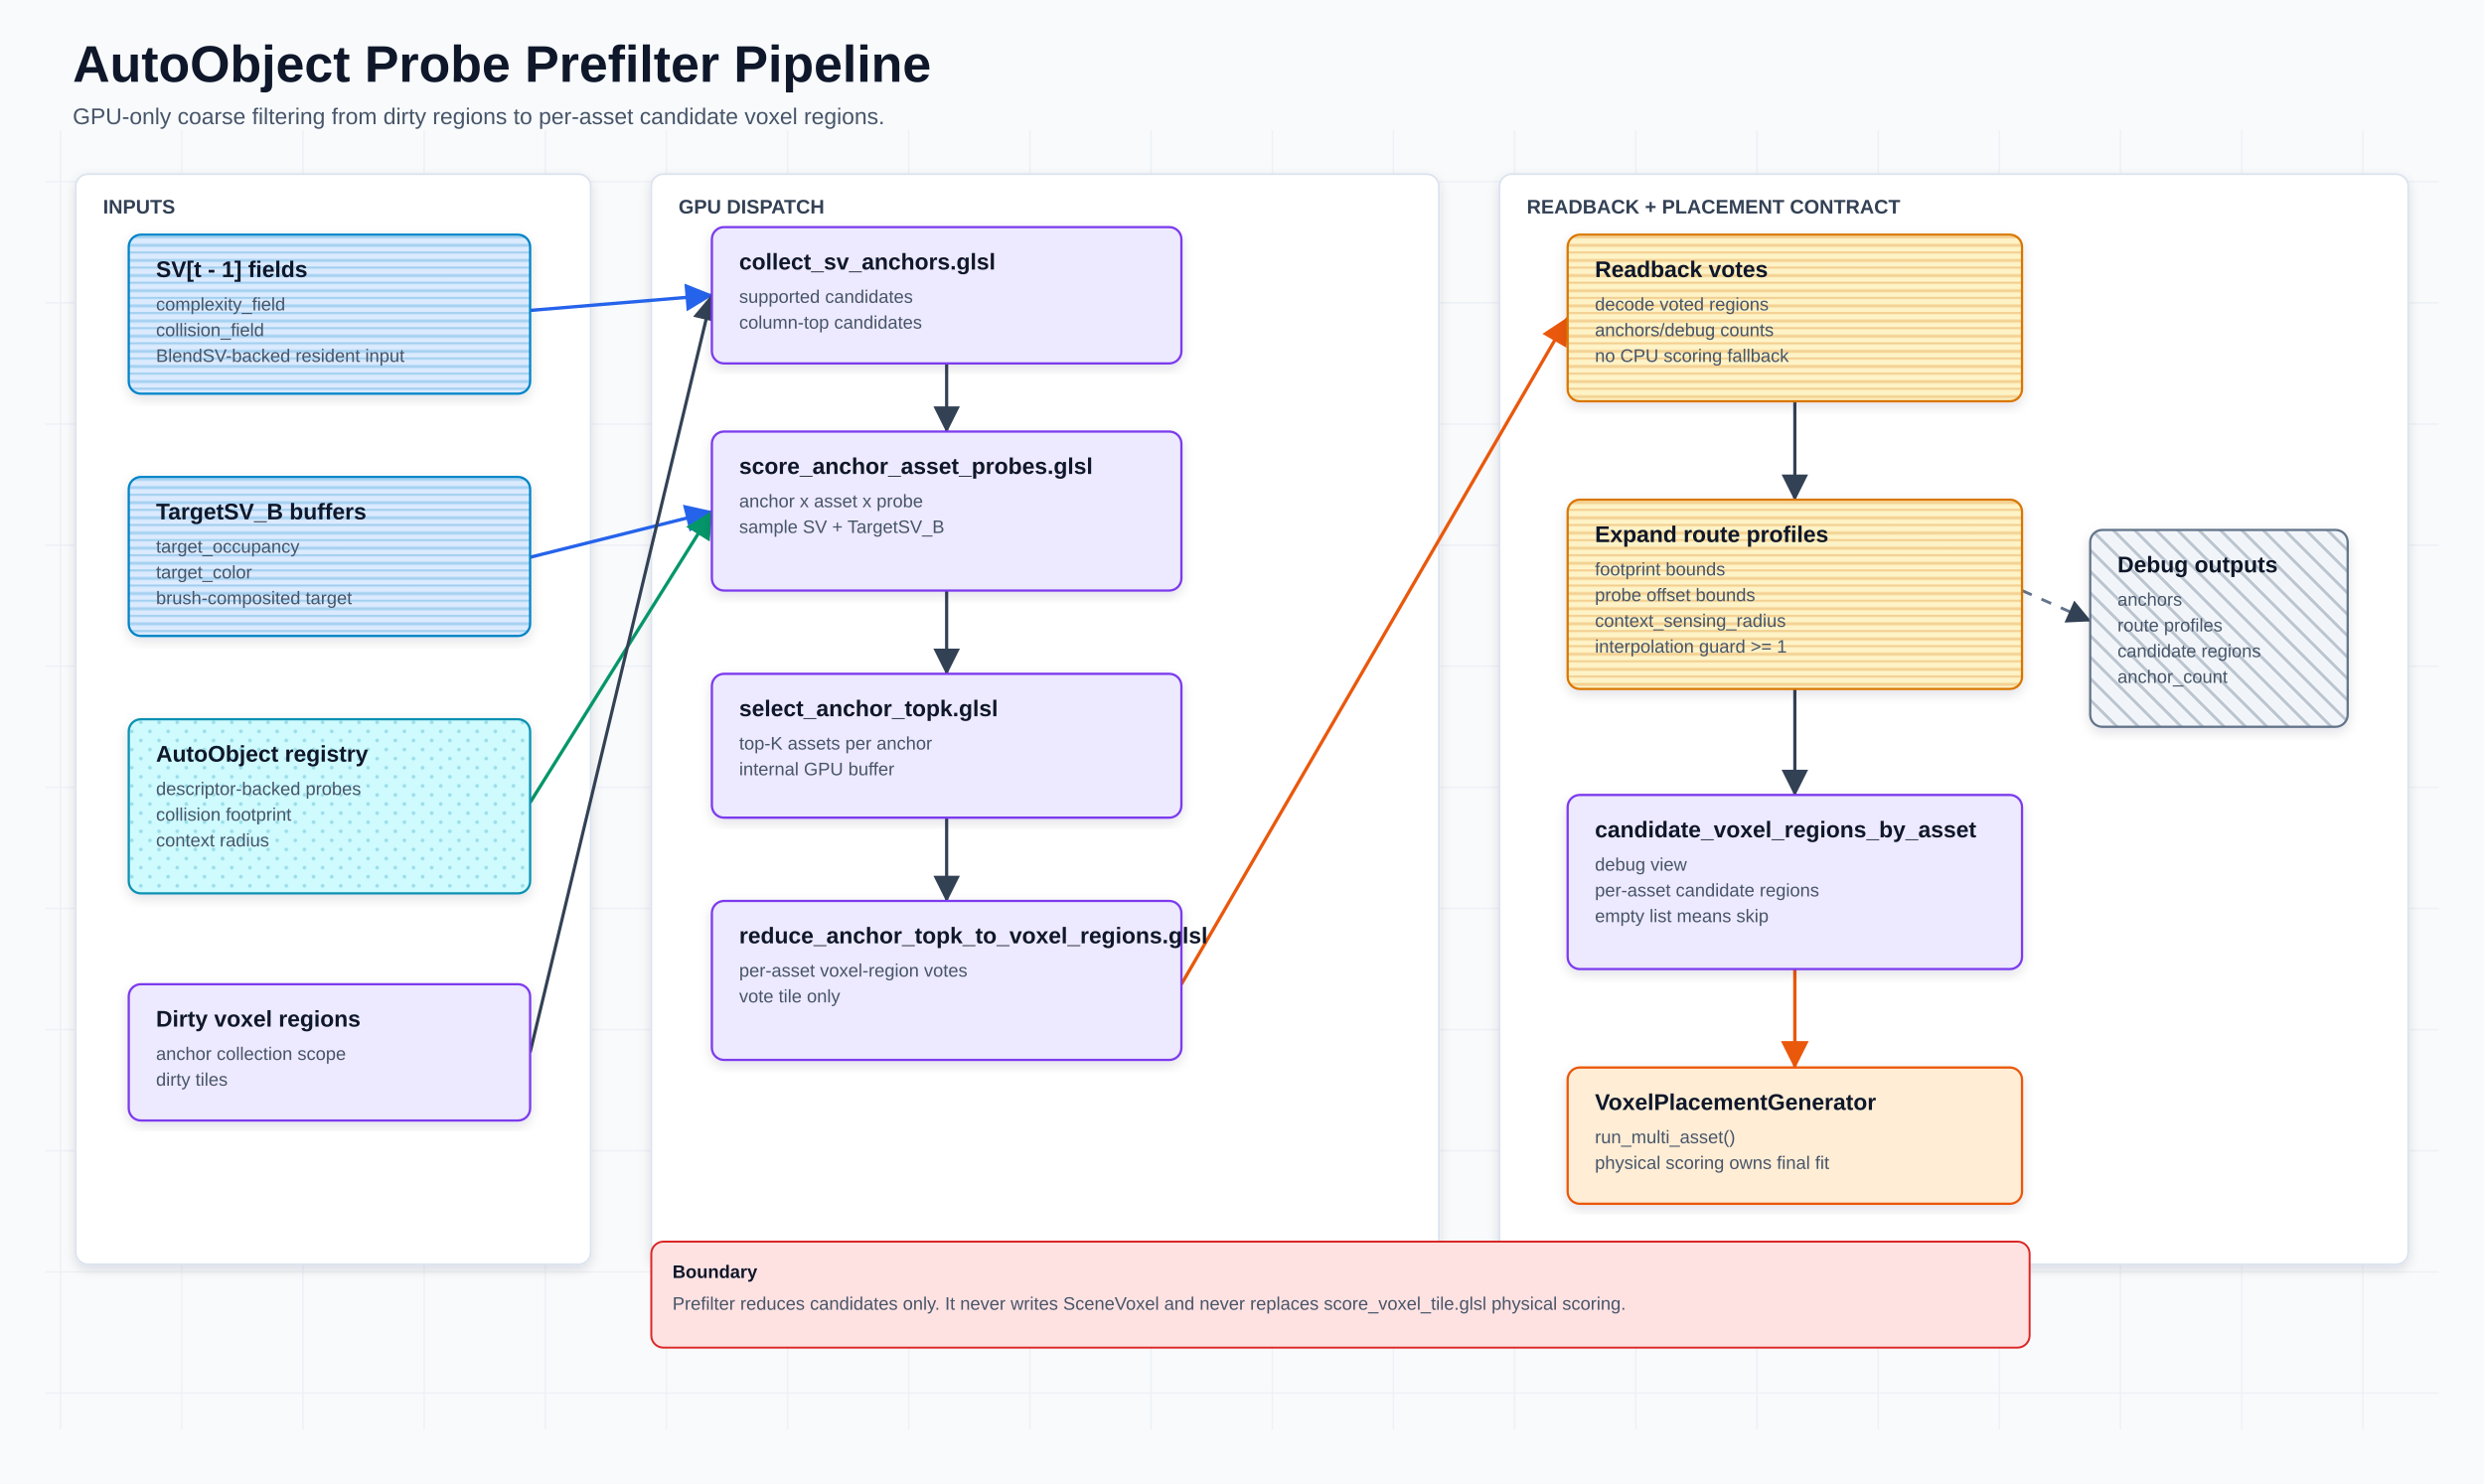
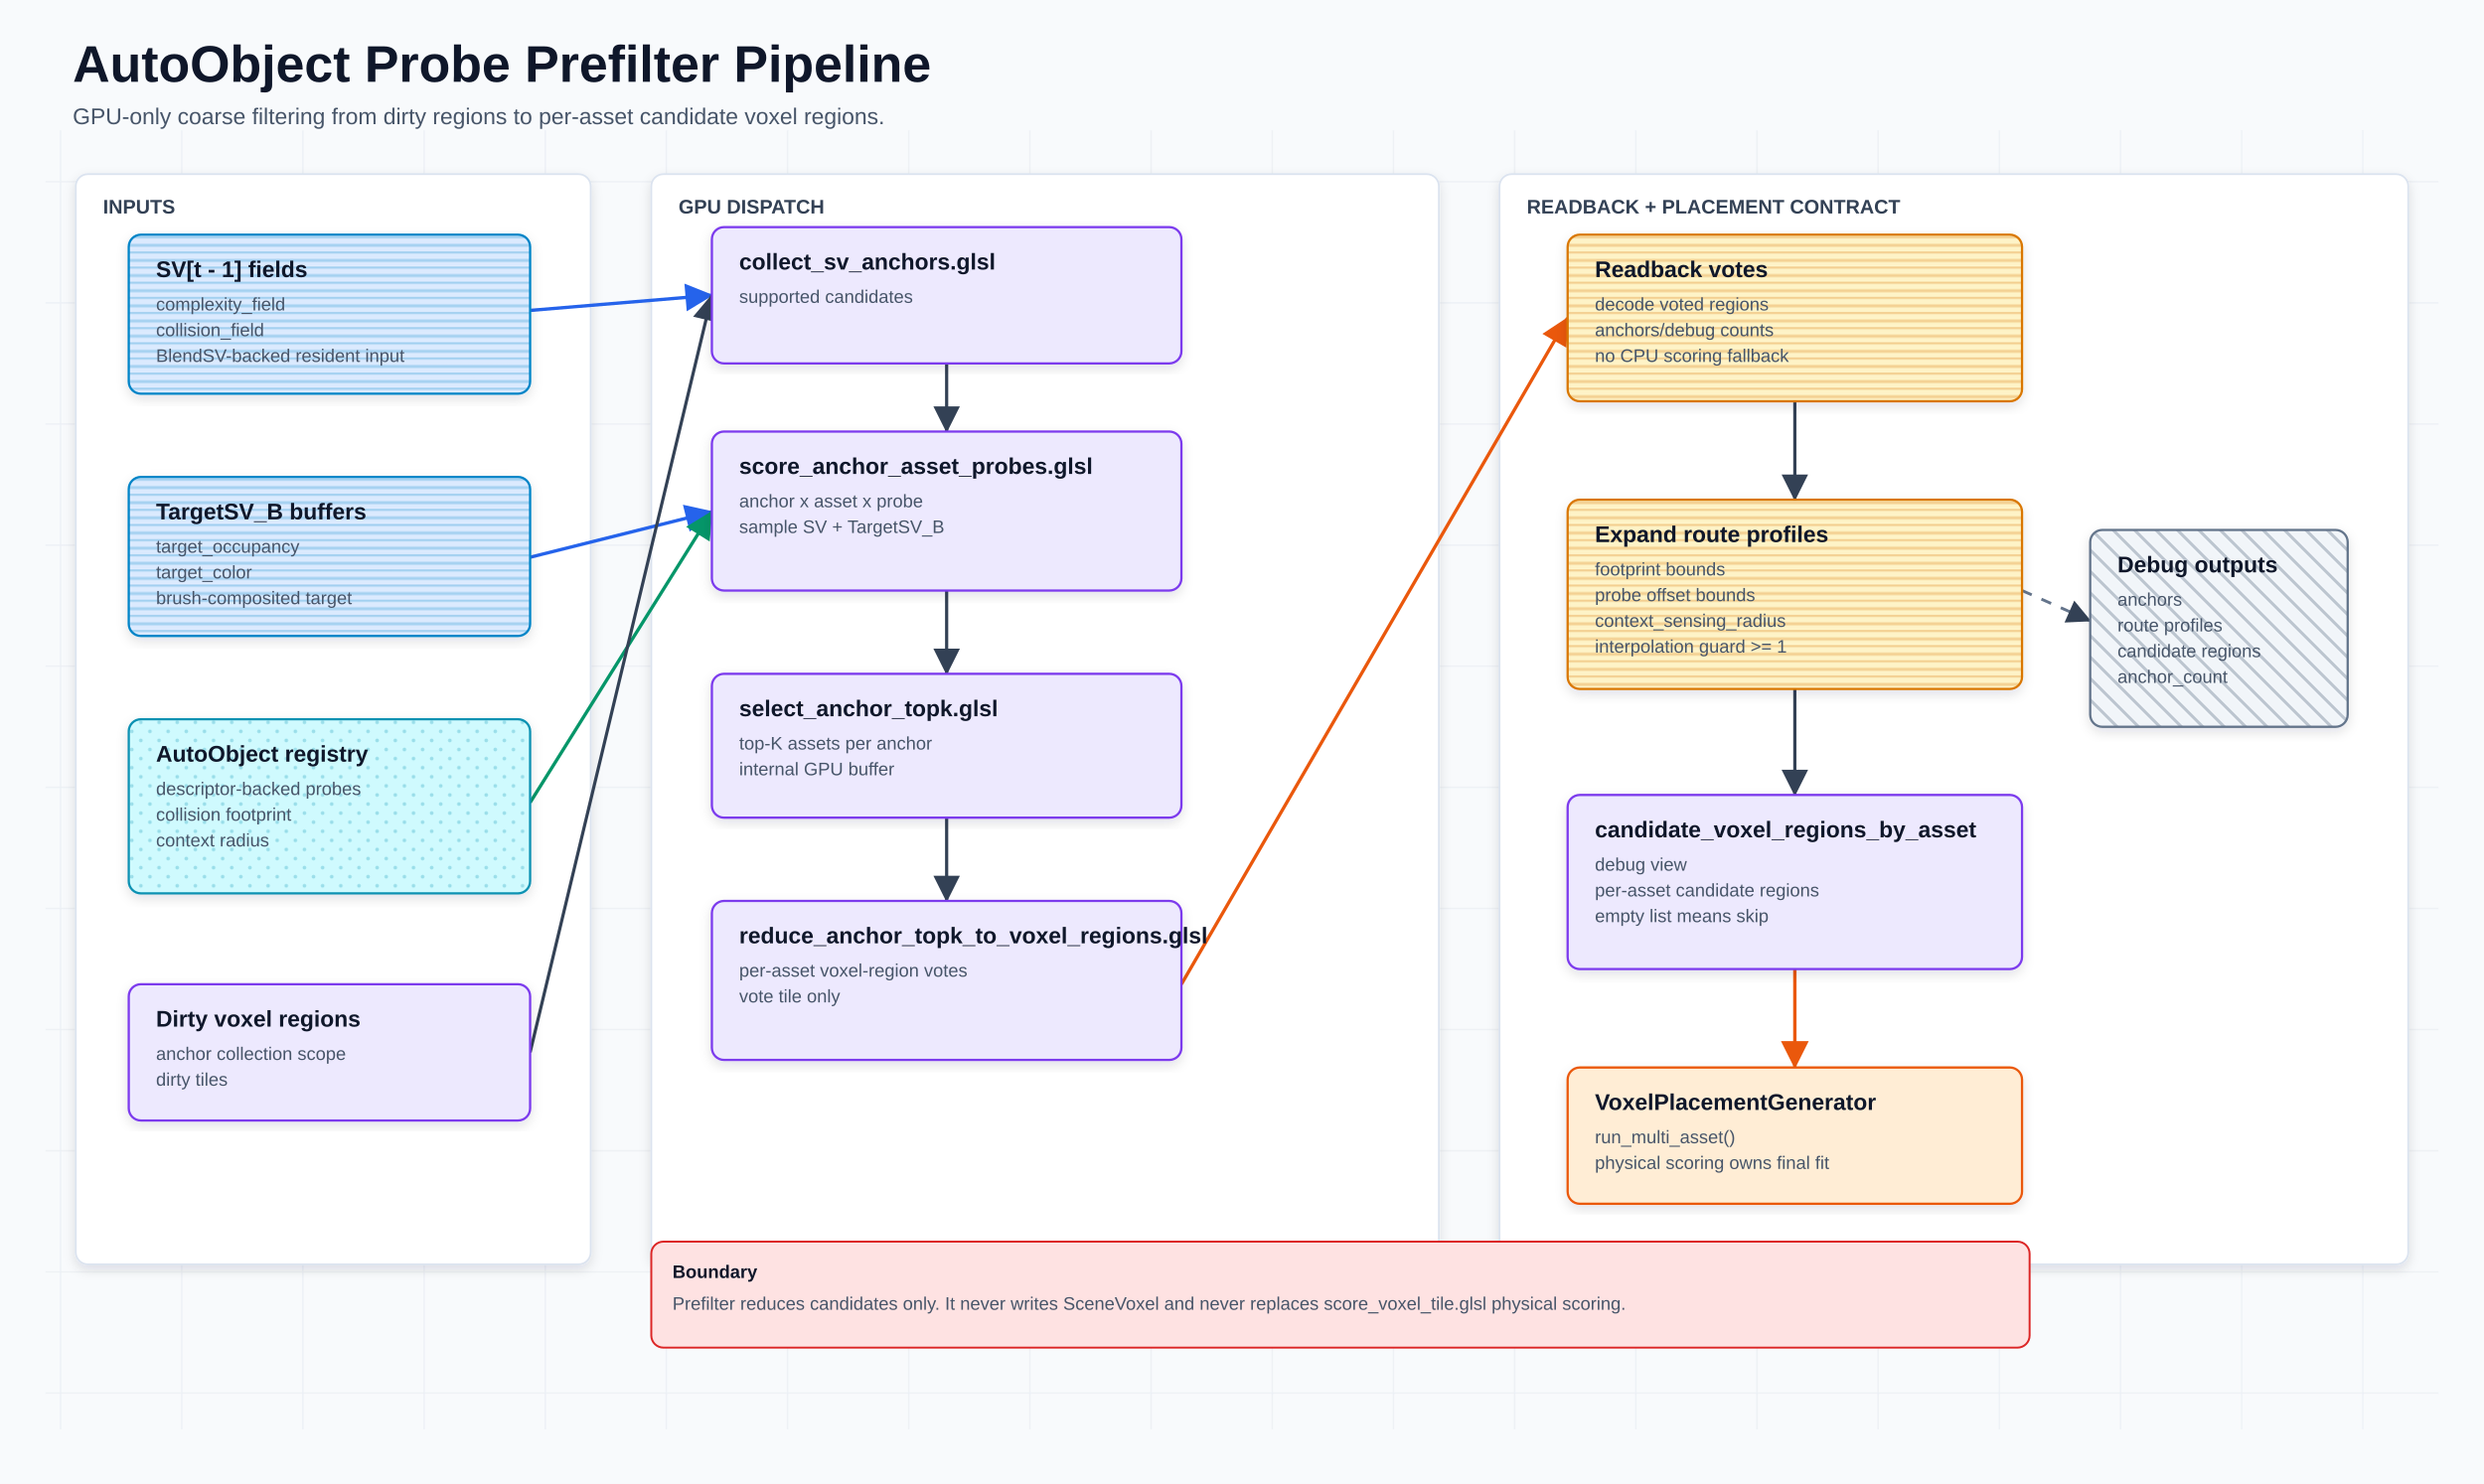
<svg xmlns="http://www.w3.org/2000/svg" width="1640" height="980" viewBox="0 0 1640 980" role="img" aria-labelledby="title desc">
  <defs>
    <marker id="arrow" viewBox="0 0 12 12" refX="10.5" refY="6" markerWidth="10" markerHeight="10" orient="auto">
      <path d="M1,1 L11,6 L1,11 Z" fill="#334155" />
    </marker>
    <marker id="arrow-blue" viewBox="0 0 12 12" refX="10.5" refY="6" markerWidth="10" markerHeight="10" orient="auto">
      <path d="M1,1 L11,6 L1,11 Z" fill="#2563eb" />
    </marker>
    <marker id="arrow-green" viewBox="0 0 12 12" refX="10.5" refY="6" markerWidth="10" markerHeight="10" orient="auto">
      <path d="M1,1 L11,6 L1,11 Z" fill="#059669" />
    </marker>
    <marker id="arrow-orange" viewBox="0 0 12 12" refX="10.5" refY="6" markerWidth="10" markerHeight="10" orient="auto">
      <path d="M1,1 L11,6 L1,11 Z" fill="#ea580c" />
    </marker>
    <filter id="shadow" x="-8%" y="-8%" width="116%" height="116%">
      <feDropShadow dx="0" dy="3" stdDeviation="4" flood-color="#0f172a" flood-opacity="0.12" />
    </filter>
    <pattern id="autoobject-dot-bg" patternUnits="userSpaceOnUse" width="12" height="12">
      <rect width="12" height="12" fill="#cffafe" />
      <circle cx="3" cy="3" r="1.25" fill="#0891b2" opacity="0.256" />
      <circle cx="9" cy="9" r="1.25" fill="#0891b2" opacity="0.256" />
    </pattern>
    <pattern id="descriptor-grid" patternUnits="userSpaceOnUse" width="9.333" height="9.333">
      <rect width="9.333" height="9.333" fill="#dcfce7" />
      <path d="M4.667 0H0V4.667" stroke="#16a34a" stroke-width="0.333" opacity="0.258" />
      <path d="M0 4.667L4.667 0" stroke="#16a34a" stroke-width="0.333" opacity="0.258" />
    </pattern>
    <pattern id="sv-stripe-blue" patternUnits="userSpaceOnUse" width="10" height="10">
      <rect width="10" height="10" fill="#dbeafe" />
      <rect y="1" width="10" height="2" fill="#0284c7" opacity="0.235" />
      <rect y="6" width="10" height="1.5" fill="#0284c7" opacity="0.235" />
    </pattern>
    <pattern id="sv-stripe-amber" patternUnits="userSpaceOnUse" width="10" height="10">
      <rect width="10" height="10" fill="#fef3c7" />
      <rect y="1" width="10" height="2" fill="#d97706" opacity="0.264" />
      <rect y="6" width="10" height="1.5" fill="#d97706" opacity="0.264" />
    </pattern>
    <pattern id="note-hatch" patternUnits="userSpaceOnUse" width="10" height="10" patternTransform="rotate(45)">
      <rect width="10" height="10" fill="#f1f5f9" />
      <rect x="0" y="0" width="10" height="2" fill="#64748b" opacity="0.362" />
    </pattern>
  </defs>
  <style>
    :root { color-scheme: light; }
    .bg { fill: #f8fafc; }
    .grid { stroke: #e2e8f0; stroke-width: 1; opacity: 0.7; }
    .title { fill: #0f172a; font: 700 34px "Segoe UI", "Microsoft YaHei", Arial, sans-serif; letter-spacing: 0; }
    .subtitle { fill: #475569; font: 500 15px "Segoe UI", "Microsoft YaHei", Arial, sans-serif; letter-spacing: 0; }
    .lane-title { fill: #334155; font: 700 13px "Segoe UI", "Microsoft YaHei", Arial, sans-serif; letter-spacing: 0; }
    .node-title { fill: #0f172a; font: 700 15px "Segoe UI", "Microsoft YaHei", Arial, sans-serif; letter-spacing: 0; }
    .small { fill: #475569; font: 500 12px "Segoe UI", "Microsoft YaHei", Arial, sans-serif; letter-spacing: 0; }
    .mono { fill: #334155; font: 600 11px Consolas, "Cascadia Mono", monospace; letter-spacing: 0; }
    .note-text { fill: #0f172a; font: 600 12px "Segoe UI", "Microsoft YaHei", Arial, sans-serif; letter-spacing: 0; }
    .lane { fill: #ffffff; stroke: #dbe3ef; stroke-width: 1.2; filter: url(#shadow); }
    .node { stroke-width: 1.5; filter: url(#shadow); }
    .edge { stroke: #334155; stroke-width: 2.1; fill: none; marker-end: url(#arrow); }
    .edge-blue { stroke: #2563eb; stroke-width: 2.2; fill: none; marker-end: url(#arrow-blue); }
    .edge-green { stroke: #059669; stroke-width: 2.2; fill: none; marker-end: url(#arrow-green); }
    .edge-orange { stroke: #ea580c; stroke-width: 2.2; fill: none; marker-end: url(#arrow-orange); }
    .edge-dash { stroke: #64748b; stroke-width: 1.9; fill: none; stroke-dasharray: 7 7; marker-end: url(#arrow); }
    .edge-warn { stroke: #dc2626; stroke-width: 2; fill: none; stroke-dasharray: 8 6; marker-end: url(#arrow); }
  </style>
  <rect class="bg" x="0" y="0" width="1640" height="980" />
  <g opacity="0.65">
    <line class="grid" x1="40" y1="86" x2="40" y2="944" />
    <line class="grid" x1="120" y1="86" x2="120" y2="944" />
    <line class="grid" x1="200" y1="86" x2="200" y2="944" />
    <line class="grid" x1="280" y1="86" x2="280" y2="944" />
    <line class="grid" x1="360" y1="86" x2="360" y2="944" />
    <line class="grid" x1="440" y1="86" x2="440" y2="944" />
    <line class="grid" x1="520" y1="86" x2="520" y2="944" />
    <line class="grid" x1="600" y1="86" x2="600" y2="944" />
    <line class="grid" x1="680" y1="86" x2="680" y2="944" />
    <line class="grid" x1="760" y1="86" x2="760" y2="944" />
    <line class="grid" x1="840" y1="86" x2="840" y2="944" />
    <line class="grid" x1="920" y1="86" x2="920" y2="944" />
    <line class="grid" x1="1000" y1="86" x2="1000" y2="944" />
    <line class="grid" x1="1080" y1="86" x2="1080" y2="944" />
    <line class="grid" x1="1160" y1="86" x2="1160" y2="944" />
    <line class="grid" x1="1240" y1="86" x2="1240" y2="944" />
    <line class="grid" x1="1320" y1="86" x2="1320" y2="944" />
    <line class="grid" x1="1400" y1="86" x2="1400" y2="944" />
    <line class="grid" x1="1480" y1="86" x2="1480" y2="944" />
    <line class="grid" x1="1560" y1="86" x2="1560" y2="944" />
    <line class="grid" x1="30" y1="120" x2="1610" y2="120" />
    <line class="grid" x1="30" y1="200" x2="1610" y2="200" />
    <line class="grid" x1="30" y1="280" x2="1610" y2="280" />
    <line class="grid" x1="30" y1="360" x2="1610" y2="360" />
    <line class="grid" x1="30" y1="440" x2="1610" y2="440" />
    <line class="grid" x1="30" y1="520" x2="1610" y2="520" />
    <line class="grid" x1="30" y1="600" x2="1610" y2="600" />
    <line class="grid" x1="30" y1="680" x2="1610" y2="680" />
    <line class="grid" x1="30" y1="760" x2="1610" y2="760" />
    <line class="grid" x1="30" y1="840" x2="1610" y2="840" />
    <line class="grid" x1="30" y1="920" x2="1610" y2="920" />
  </g>
  <text class="title" x="48" y="54">AutoObject Probe Prefilter Pipeline</text>
  <text class="subtitle" x="48" y="82">GPU-only coarse filtering from dirty regions to per-asset candidate voxel regions.</text>
  <g>
    <rect class="lane" x="50" y="115" width="340" height="720" rx="8" />
    <text class="lane-title" x="68" y="141">INPUTS</text>
    <rect class="lane" x="430" y="115" width="520" height="720" rx="8" />
    <text class="lane-title" x="448" y="141">GPU DISPATCH</text>
    <rect class="lane" x="990" y="115" width="600" height="720" rx="8" />
    <text class="lane-title" x="1008" y="141">READBACK + PLACEMENT CONTRACT</text>
  </g>
  <g>
    <path class="edge-blue" d="M 350 205 L 470 195" />
    <path class="edge-blue" d="M 350 368 L 470 338" />
    <path class="edge-green" d="M 350 530 L 470 338" />
    <path class="edge" d="M 350 695 L 470 195" />
    <path class="edge" d="M 625 240 L 625 285" />
    <path class="edge" d="M 625 390 L 625 445" />
    <path class="edge" d="M 625 540 L 625 595" />
    <path class="edge-orange" d="M 780 650 L 1035 210" />
    <path class="edge" d="M 1185 265 L 1185 330" />
    <path class="edge" d="M 1185 455 L 1185 525" />
    <path class="edge-orange" d="M 1185 640 L 1185 705" />
    <path class="edge-dash" d="M 1335 390 L 1380 410" />
  </g>
  <g>
    <g id="sv[t---1]-fields">
      <rect class="node" x="85" y="155" width="265" height="105" rx="8" fill="url(#sv-stripe-blue)" stroke="#0284c7" />
      <text class="node-title" x="103" y="183">SV[t - 1] fields</text>
      <text class="small">
        <tspan x="103" y="205">complexity_field</tspan>
        <tspan x="103" y="222">collision_field</tspan>
        <tspan x="103" y="239">BlendSV-backed resident input</tspan>
      </text>
    </g>
    <g id="targetsv_b-buffers">
      <rect class="node" x="85" y="315" width="265" height="105" rx="8" fill="url(#sv-stripe-blue)" stroke="#0284c7" />
      <text class="node-title" x="103" y="343">TargetSV_B buffers</text>
      <text class="small">
        <tspan x="103" y="365">target_occupancy</tspan>
        <tspan x="103" y="382">target_color</tspan>
        <tspan x="103" y="399">brush-composited target</tspan>
      </text>
    </g>
    <g id="autoobject-registry">
      <rect class="node" x="85" y="475" width="265" height="115" rx="8" fill="url(#autoobject-dot-bg)" stroke="#0891b2" />
      <text class="node-title" x="103" y="503">AutoObject registry</text>
      <text class="small">
        <tspan x="103" y="525">descriptor-backed probes</tspan>
        <tspan x="103" y="542">collision footprint</tspan>
        <tspan x="103" y="559">context radius</tspan>
      </text>
    </g>
    <g id="dirty-voxel-regions">
      <rect class="node" x="85" y="650" width="265" height="90" rx="8" fill="#ede9fe" stroke="#7c3aed" />
      <text class="node-title" x="103" y="678">Dirty voxel regions</text>
      <text class="small">
        <tspan x="103" y="700">anchor collection scope</tspan>
        <tspan x="103" y="717">dirty tiles</tspan>
      </text>
    </g>
    <g id="collect_sv_anchors.glsl">
      <rect class="node" x="470" y="150" width="310" height="90" rx="8" fill="#ede9fe" stroke="#7c3aed" />
      <text class="node-title" x="488" y="178">collect_sv_anchors.glsl</text>
      <text class="small">
        <tspan x="488" y="200">supported candidates</tspan>
-         <tspan x="488" y="217">column-top candidates</tspan>
      </text>
    </g>
    <g id="score_anchor_asset_probes.glsl">
      <rect class="node" x="470" y="285" width="310" height="105" rx="8" fill="#ede9fe" stroke="#7c3aed" />
      <text class="node-title" x="488" y="313">score_anchor_asset_probes.glsl</text>
      <text class="small">
        <tspan x="488" y="335">anchor x asset x probe</tspan>
        <tspan x="488" y="352">sample SV + TargetSV_B</tspan>
      </text>
    </g>
    <g id="select_anchor_topk.glsl">
      <rect class="node" x="470" y="445" width="310" height="95" rx="8" fill="#ede9fe" stroke="#7c3aed" />
      <text class="node-title" x="488" y="473">select_anchor_topk.glsl</text>
      <text class="small">
        <tspan x="488" y="495">top-K assets per anchor</tspan>
        <tspan x="488" y="512">internal GPU buffer</tspan>
      </text>
    </g>
    <g id="reduce_anchor_topk_to_voxel_regions.glsl">
      <rect class="node" x="470" y="595" width="310" height="105" rx="8" fill="#ede9fe" stroke="#7c3aed" />
      <text class="node-title" x="488" y="623">reduce_anchor_topk_to_voxel_regions.glsl</text>
      <text class="small">
        <tspan x="488" y="645">per-asset voxel-region votes</tspan>
        <tspan x="488" y="662">vote tile only</tspan>
      </text>
    </g>
    <g id="readback-votes">
      <rect class="node" x="1035" y="155" width="300" height="110" rx="8" fill="url(#sv-stripe-amber)" stroke="#d97706" />
      <text class="node-title" x="1053" y="183">Readback votes</text>
      <text class="small">
        <tspan x="1053" y="205">decode voted regions</tspan>
        <tspan x="1053" y="222">anchors/debug counts</tspan>
        <tspan x="1053" y="239">no CPU scoring fallback</tspan>
      </text>
    </g>
    <g id="expand-route-profiles">
      <rect class="node" x="1035" y="330" width="300" height="125" rx="8" fill="url(#sv-stripe-amber)" stroke="#d97706" />
      <text class="node-title" x="1053" y="358">Expand route profiles</text>
      <text class="small">
        <tspan x="1053" y="380">footprint bounds</tspan>
        <tspan x="1053" y="397">probe offset bounds</tspan>
        <tspan x="1053" y="414">context_sensing_radius</tspan>
        <tspan x="1053" y="431">interpolation guard &gt;= 1</tspan>
      </text>
    </g>
    <g id="candidate_voxel_regions_by_asset">
      <rect class="node" x="1035" y="525" width="300" height="115" rx="8" fill="#ede9fe" stroke="#7c3aed" />
      <text class="node-title" x="1053" y="553">candidate_voxel_regions_by_asset</text>
      <text class="small">
        <tspan x="1053" y="575">debug view</tspan>
        <tspan x="1053" y="592">per-asset candidate regions</tspan>
        <tspan x="1053" y="609">empty list means skip</tspan>
      </text>
    </g>
    <g id="voxelplacementgenerator">
      <rect class="node" x="1035" y="705" width="300" height="90" rx="8" fill="#ffedd5" stroke="#ea580c" />
      <text class="node-title" x="1053" y="733">VoxelPlacementGenerator</text>
      <text class="small">
        <tspan x="1053" y="755">run_multi_asset()</tspan>
        <tspan x="1053" y="772">physical scoring owns final fit</tspan>
      </text>
    </g>
    <g id="debug-outputs">
      <rect class="node" x="1380" y="350" width="170" height="130" rx="8" fill="url(#note-hatch)" stroke="#64748b" />
      <text class="node-title" x="1398" y="378">Debug outputs</text>
      <text class="small">
        <tspan x="1398" y="400">anchors</tspan>
        <tspan x="1398" y="417">route profiles</tspan>
        <tspan x="1398" y="434">candidate regions</tspan>
        <tspan x="1398" y="451">anchor_count</tspan>
      </text>
    </g>
  </g>
  <g>
    <g>
      <rect x="430" y="820" width="910" height="70" rx="8" fill="#fee2e2" stroke="#dc2626" stroke-width="1.3" />
      <text class="note-text" x="444" y="844">Boundary</text>
      <text class="small">
        <tspan x="444" y="865">Prefilter reduces candidates only. It never writes SceneVoxel and never replaces score_voxel_tile.glsl physical scoring.</tspan>
      </text>
    </g>
  </g>
</svg>
